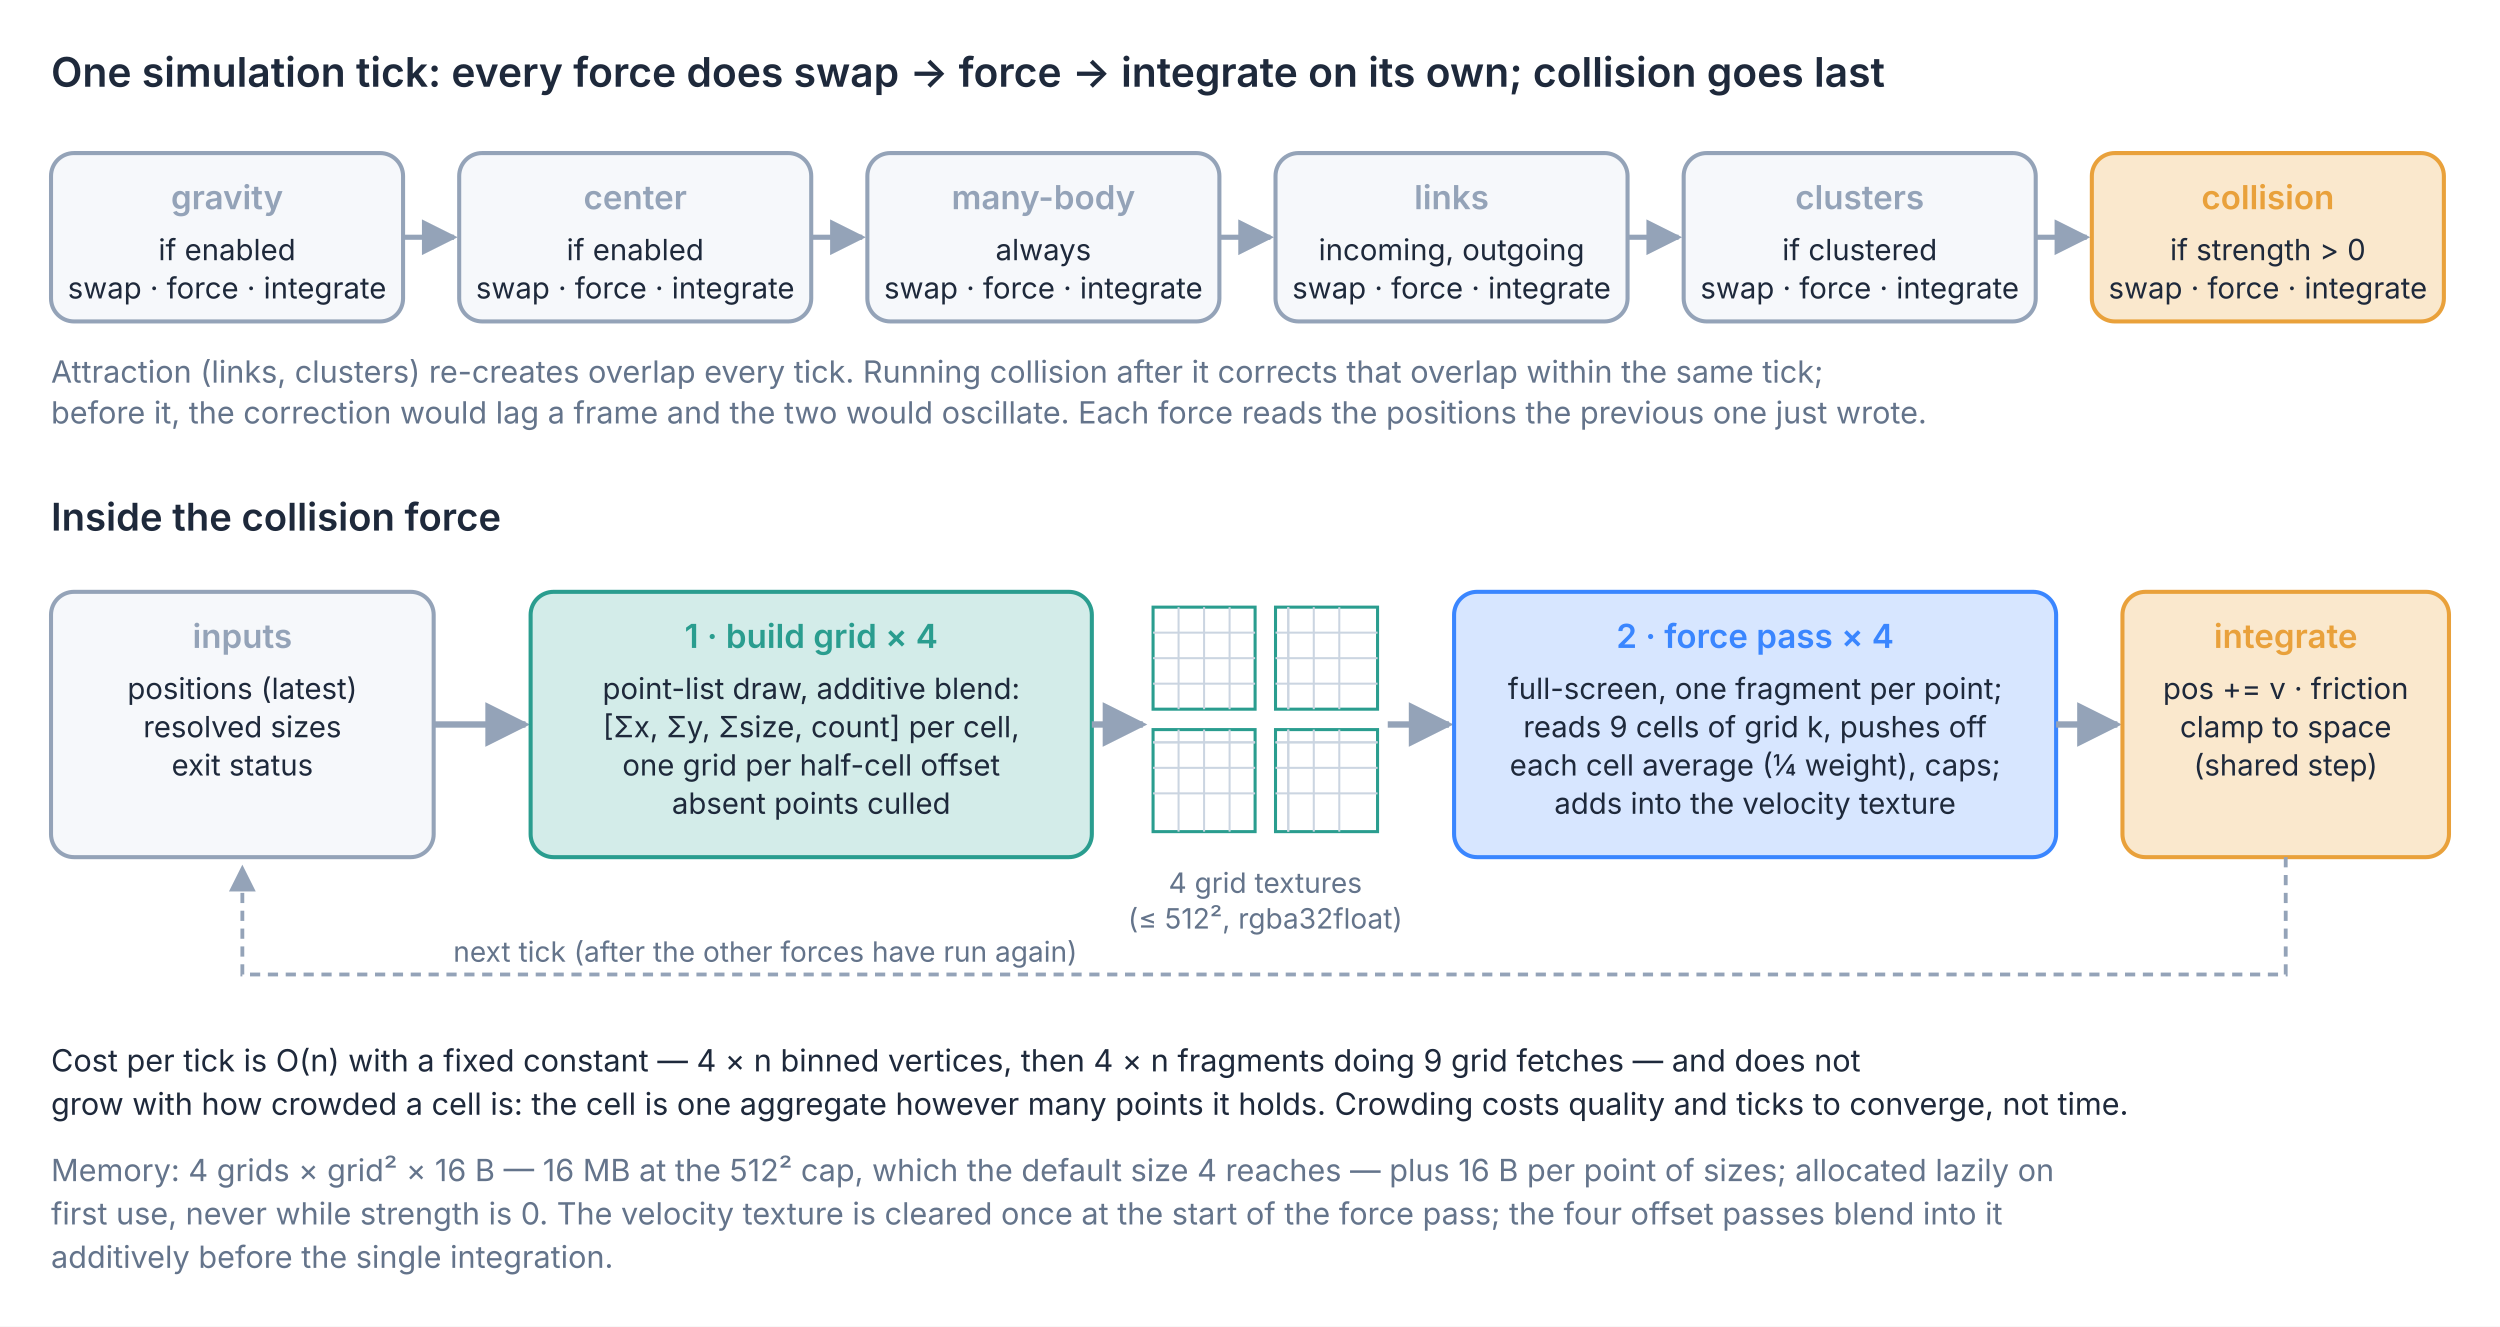
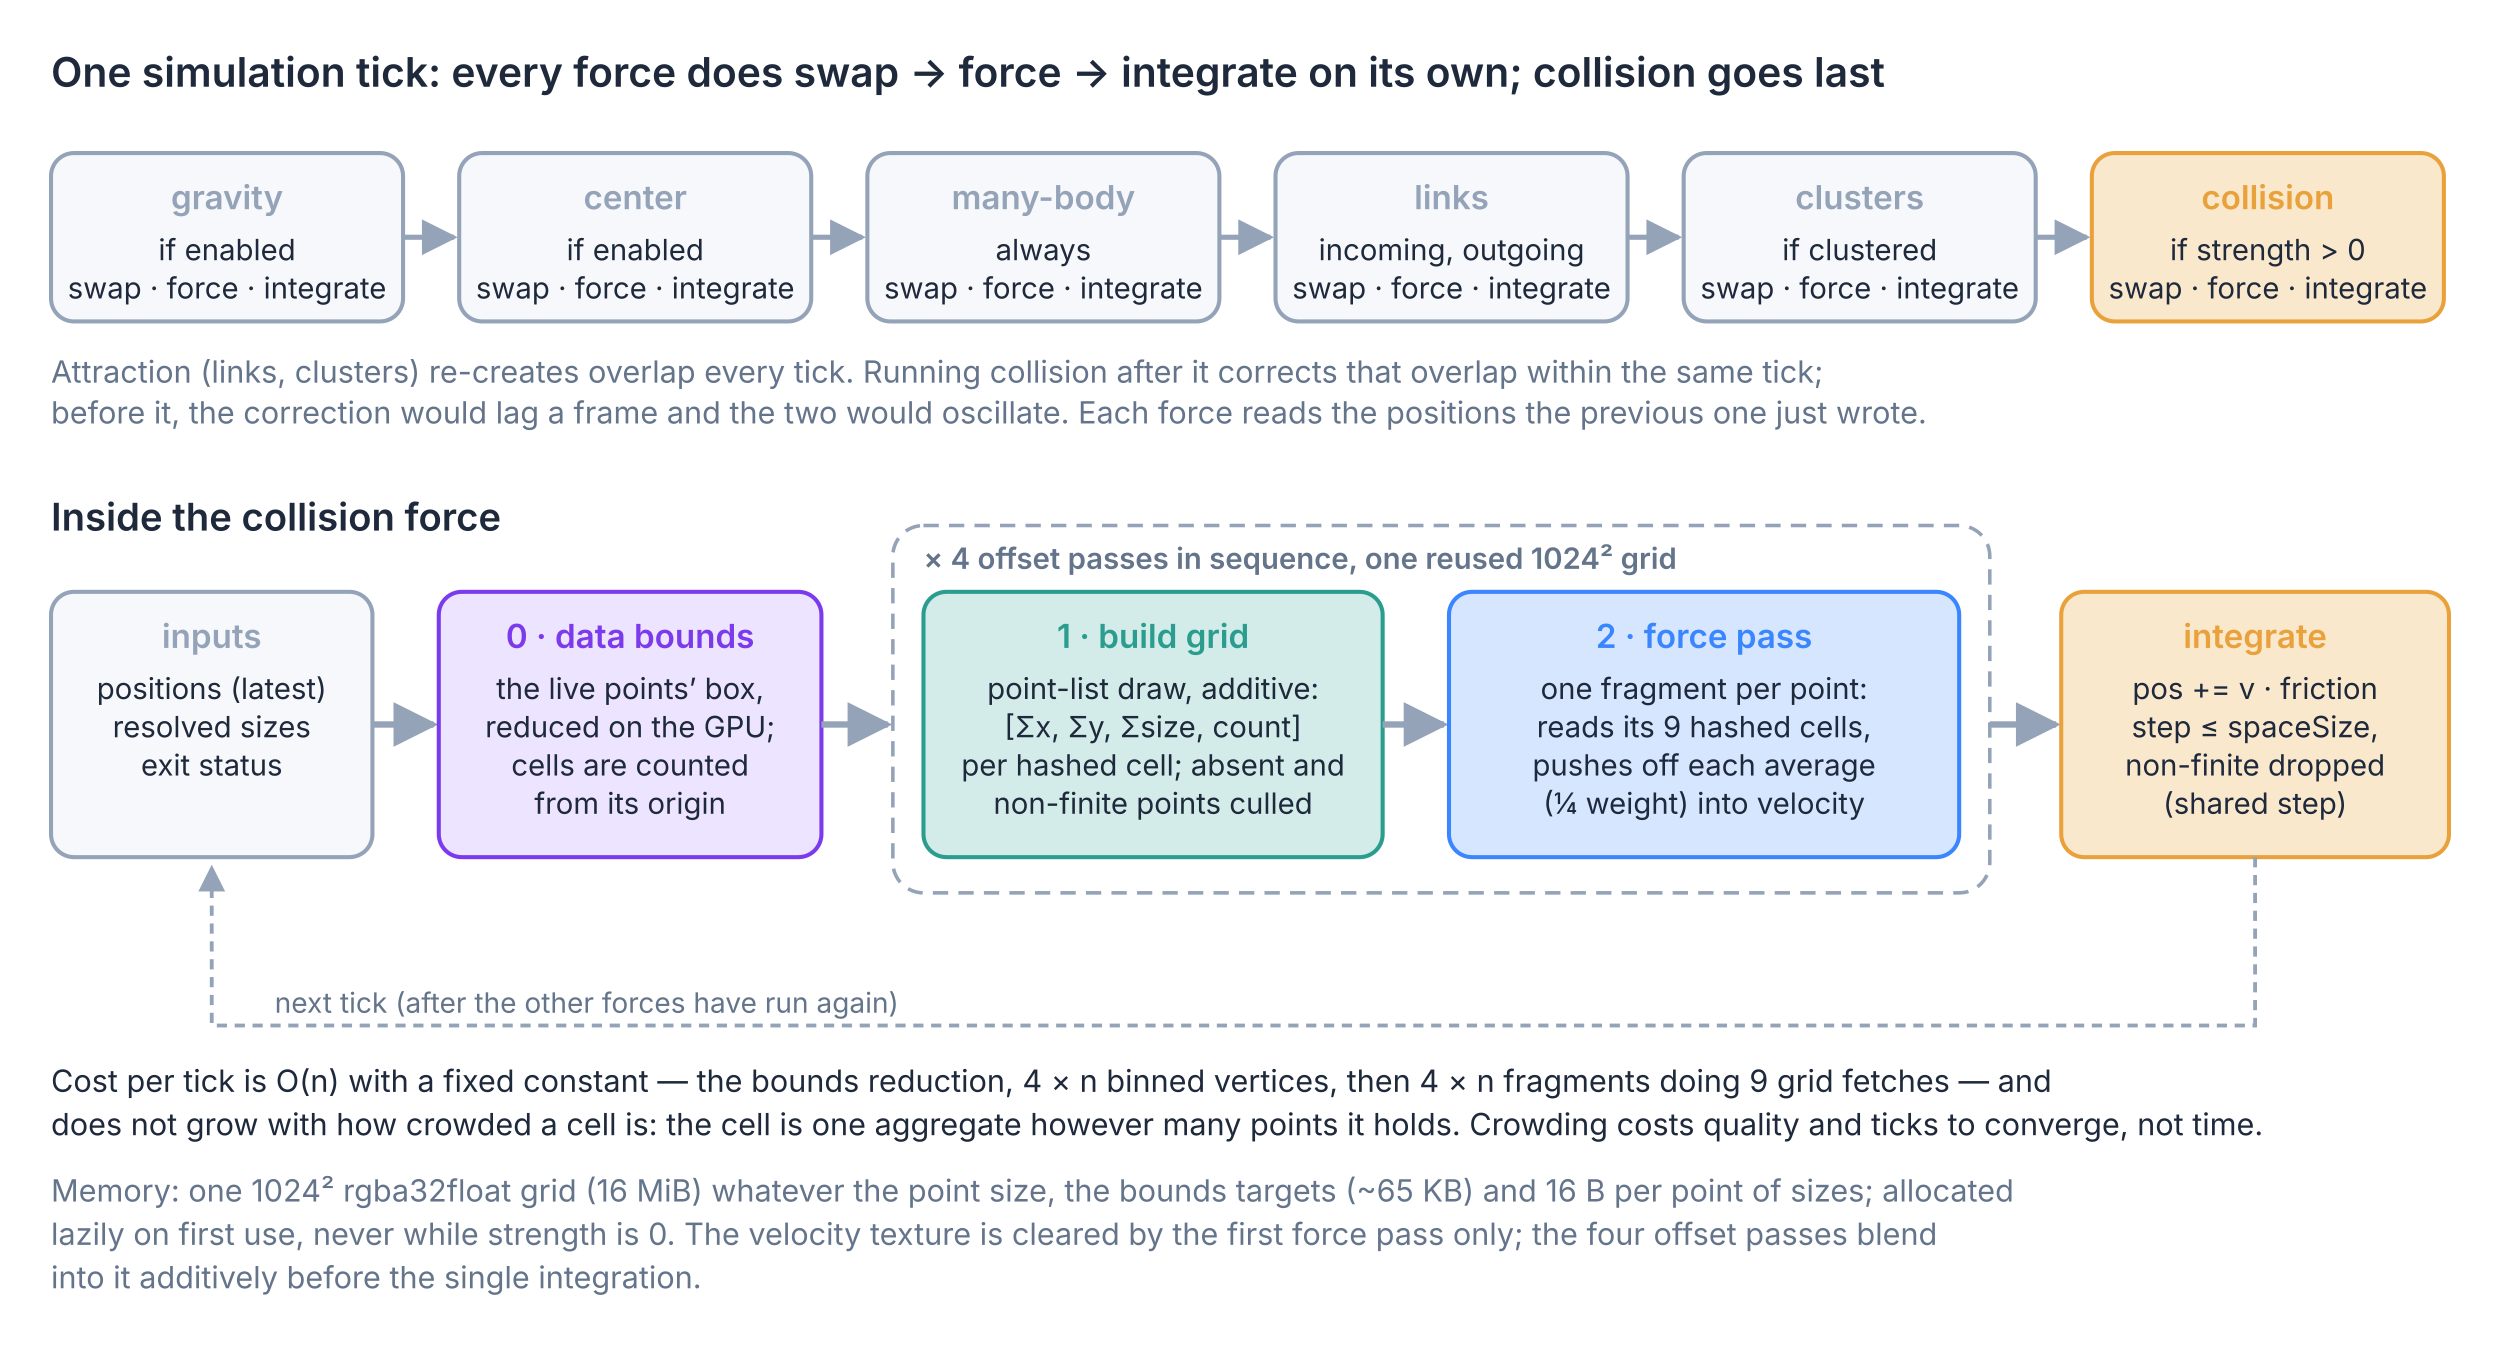
- <svg xmlns="http://www.w3.org/2000/svg" width="980" height="520" viewBox="0 0 980 520">
+ <svg xmlns="http://www.w3.org/2000/svg" width="980" height="528" viewBox="0 0 980 528">
  <defs>
    <marker id="arr" viewBox="0 0 10 10" refX="9" refY="5" markerWidth="7" markerHeight="7" orient="auto-start-reverse">
      <path d="M 0 0 L 10 5 L 0 10 z" fill="context-stroke" />
    </marker>
  </defs>
-   <rect width="980" height="520" fill="#ffffff" />
+   <rect width="980" height="528" fill="#ffffff" />
  <text x="20" y="34" font-family="ui-sans-serif, system-ui, -apple-system, sans-serif" font-size="16" fill="#1e293b" text-anchor="start" font-weight="600">One simulation tick: every force does swap → force → integrate on its own; collision goes last</text>
  <rect x="20" y="60" width="138" height="66" rx="9" fill="#f6f8fb" stroke="#94a3b8" stroke-width="1.6" />
  <text x="89" y="82" font-family="ui-sans-serif, system-ui, -apple-system, sans-serif" font-size="13" fill="#94a3b8" text-anchor="middle" font-weight="600">gravity</text>
  <text x="89" y="102" font-family="ui-sans-serif, system-ui, -apple-system, sans-serif" font-size="11.5" fill="#1e293b" text-anchor="middle" font-weight="normal">if enabled</text>
  <text x="89" y="117" font-family="ui-sans-serif, system-ui, -apple-system, sans-serif" font-size="11.5" fill="#1e293b" text-anchor="middle" font-weight="normal">swap · force · integrate</text>
  <line x1="158.0" y1="93.0" x2="178.0" y2="93.0" stroke="#94a3b8" stroke-width="2" marker-end="url(#arr)" />
  <rect x="180" y="60" width="138" height="66" rx="9" fill="#f6f8fb" stroke="#94a3b8" stroke-width="1.6" />
  <text x="249" y="82" font-family="ui-sans-serif, system-ui, -apple-system, sans-serif" font-size="13" fill="#94a3b8" text-anchor="middle" font-weight="600">center</text>
  <text x="249" y="102" font-family="ui-sans-serif, system-ui, -apple-system, sans-serif" font-size="11.5" fill="#1e293b" text-anchor="middle" font-weight="normal">if enabled</text>
  <text x="249" y="117" font-family="ui-sans-serif, system-ui, -apple-system, sans-serif" font-size="11.5" fill="#1e293b" text-anchor="middle" font-weight="normal">swap · force · integrate</text>
  <line x1="318.0" y1="93.0" x2="338.0" y2="93.0" stroke="#94a3b8" stroke-width="2" marker-end="url(#arr)" />
  <rect x="340" y="60" width="138" height="66" rx="9" fill="#f6f8fb" stroke="#94a3b8" stroke-width="1.6" />
  <text x="409" y="82" font-family="ui-sans-serif, system-ui, -apple-system, sans-serif" font-size="13" fill="#94a3b8" text-anchor="middle" font-weight="600">many-body</text>
  <text x="409" y="102" font-family="ui-sans-serif, system-ui, -apple-system, sans-serif" font-size="11.5" fill="#1e293b" text-anchor="middle" font-weight="normal">always</text>
  <text x="409" y="117" font-family="ui-sans-serif, system-ui, -apple-system, sans-serif" font-size="11.5" fill="#1e293b" text-anchor="middle" font-weight="normal">swap · force · integrate</text>
  <line x1="478.0" y1="93.0" x2="498.0" y2="93.0" stroke="#94a3b8" stroke-width="2" marker-end="url(#arr)" />
  <rect x="500" y="60" width="138" height="66" rx="9" fill="#f6f8fb" stroke="#94a3b8" stroke-width="1.6" />
  <text x="569" y="82" font-family="ui-sans-serif, system-ui, -apple-system, sans-serif" font-size="13" fill="#94a3b8" text-anchor="middle" font-weight="600">links</text>
  <text x="569" y="102" font-family="ui-sans-serif, system-ui, -apple-system, sans-serif" font-size="11.5" fill="#1e293b" text-anchor="middle" font-weight="normal">incoming, outgoing</text>
  <text x="569" y="117" font-family="ui-sans-serif, system-ui, -apple-system, sans-serif" font-size="11.5" fill="#1e293b" text-anchor="middle" font-weight="normal">swap · force · integrate</text>
  <line x1="638.0" y1="93.0" x2="658.0" y2="93.0" stroke="#94a3b8" stroke-width="2" marker-end="url(#arr)" />
  <rect x="660" y="60" width="138" height="66" rx="9" fill="#f6f8fb" stroke="#94a3b8" stroke-width="1.6" />
  <text x="729" y="82" font-family="ui-sans-serif, system-ui, -apple-system, sans-serif" font-size="13" fill="#94a3b8" text-anchor="middle" font-weight="600">clusters</text>
  <text x="729" y="102" font-family="ui-sans-serif, system-ui, -apple-system, sans-serif" font-size="11.5" fill="#1e293b" text-anchor="middle" font-weight="normal">if clustered</text>
  <text x="729" y="117" font-family="ui-sans-serif, system-ui, -apple-system, sans-serif" font-size="11.5" fill="#1e293b" text-anchor="middle" font-weight="normal">swap · force · integrate</text>
  <line x1="798.0" y1="93.0" x2="818.0" y2="93.0" stroke="#94a3b8" stroke-width="2" marker-end="url(#arr)" />
  <rect x="820" y="60" width="138" height="66" rx="9" fill="#fae8cd" stroke="#e9a13b" stroke-width="1.6" />
  <text x="889" y="82" font-family="ui-sans-serif, system-ui, -apple-system, sans-serif" font-size="13" fill="#e9a13b" text-anchor="middle" font-weight="600">collision</text>
  <text x="889" y="102" font-family="ui-sans-serif, system-ui, -apple-system, sans-serif" font-size="11.5" fill="#1e293b" text-anchor="middle" font-weight="normal">if strength &gt; 0</text>
  <text x="889" y="117" font-family="ui-sans-serif, system-ui, -apple-system, sans-serif" font-size="11.5" fill="#1e293b" text-anchor="middle" font-weight="normal">swap · force · integrate</text>
  <text x="20" y="150" font-family="ui-sans-serif, system-ui, -apple-system, sans-serif" font-size="12" fill="#64748b" text-anchor="start" font-weight="normal">Attraction (links, clusters) re-creates overlap every tick. Running collision after it corrects that overlap within the same tick;</text>
  <text x="20" y="166" font-family="ui-sans-serif, system-ui, -apple-system, sans-serif" font-size="12" fill="#64748b" text-anchor="start" font-weight="normal">before it, the correction would lag a frame and the two would oscillate. Each force reads the positions the previous one just wrote.</text>
  <text x="20" y="208" font-family="ui-sans-serif, system-ui, -apple-system, sans-serif" font-size="15" fill="#1e293b" text-anchor="start" font-weight="600">Inside the collision force</text>
-   <rect x="20" y="232" width="150" height="104" rx="9" fill="#f6f8fb" stroke="#94a3b8" stroke-width="1.6" />
-   <text x="95" y="254" font-family="ui-sans-serif, system-ui, -apple-system, sans-serif" font-size="13" fill="#94a3b8" text-anchor="middle" font-weight="600">inputs</text>
-   <text x="95" y="274" font-family="ui-sans-serif, system-ui, -apple-system, sans-serif" font-size="11.5" fill="#1e293b" text-anchor="middle" font-weight="normal">positions (latest)</text>
-   <text x="95" y="289" font-family="ui-sans-serif, system-ui, -apple-system, sans-serif" font-size="11.5" fill="#1e293b" text-anchor="middle" font-weight="normal">resolved sizes</text>
-   <text x="95" y="304" font-family="ui-sans-serif, system-ui, -apple-system, sans-serif" font-size="11.5" fill="#1e293b" text-anchor="middle" font-weight="normal">exit status</text>
-   <line x1="170.0" y1="284.0" x2="206.0" y2="284.0" stroke="#94a3b8" stroke-width="2.5" marker-end="url(#arr)" />
-   <rect x="208" y="232" width="220" height="104" rx="9" fill="#d3ece9" stroke="#2a9d8f" stroke-width="1.6" />
-   <text x="318" y="254" font-family="ui-sans-serif, system-ui, -apple-system, sans-serif" font-size="13" fill="#2a9d8f" text-anchor="middle" font-weight="600">1 · build grid  × 4</text>
-   <text x="318" y="274" font-family="ui-sans-serif, system-ui, -apple-system, sans-serif" font-size="11.5" fill="#1e293b" text-anchor="middle" font-weight="normal">point-list draw, additive blend:</text>
-   <text x="318" y="289" font-family="ui-sans-serif, system-ui, -apple-system, sans-serif" font-size="11.5" fill="#1e293b" text-anchor="middle" font-weight="normal">[Σx, Σy, Σsize, count] per cell,</text>
-   <text x="318" y="304" font-family="ui-sans-serif, system-ui, -apple-system, sans-serif" font-size="11.5" fill="#1e293b" text-anchor="middle" font-weight="normal">one grid per half-cell offset</text>
-   <text x="318" y="319" font-family="ui-sans-serif, system-ui, -apple-system, sans-serif" font-size="11.5" fill="#1e293b" text-anchor="middle" font-weight="normal">absent points culled</text>
-   <rect x="452" y="238" width="40" height="40" fill="#ffffff" stroke="#2a9d8f" stroke-width="1.2" />
-   <line x1="462.0" y1="238" x2="462.0" y2="278" stroke="#cbd5e1" stroke-width="0.8" />
-   <line x1="452" y1="248.0" x2="492" y2="248.0" stroke="#cbd5e1" stroke-width="0.8" />
-   <line x1="472.0" y1="238" x2="472.0" y2="278" stroke="#cbd5e1" stroke-width="0.8" />
-   <line x1="452" y1="258.0" x2="492" y2="258.0" stroke="#cbd5e1" stroke-width="0.8" />
-   <line x1="482.0" y1="238" x2="482.0" y2="278" stroke="#cbd5e1" stroke-width="0.8" />
-   <line x1="452" y1="268.0" x2="492" y2="268.0" stroke="#cbd5e1" stroke-width="0.8" />
-   <rect x="500" y="238" width="40" height="40" fill="#ffffff" stroke="#2a9d8f" stroke-width="1.2" />
-   <line x1="505.0" y1="238" x2="505.0" y2="278" stroke="#cbd5e1" stroke-width="0.8" />
-   <line x1="500" y1="248.0" x2="540" y2="248.0" stroke="#cbd5e1" stroke-width="0.8" />
-   <line x1="515.0" y1="238" x2="515.0" y2="278" stroke="#cbd5e1" stroke-width="0.8" />
-   <line x1="500" y1="258.0" x2="540" y2="258.0" stroke="#cbd5e1" stroke-width="0.8" />
-   <line x1="525.0" y1="238" x2="525.0" y2="278" stroke="#cbd5e1" stroke-width="0.8" />
-   <line x1="500" y1="268.0" x2="540" y2="268.0" stroke="#cbd5e1" stroke-width="0.8" />
-   <line x1="505.0" y1="238" x2="505.0" y2="278" stroke="#cbd5e1" stroke-width="0.8" />
-   <rect x="452" y="286" width="40" height="40" fill="#ffffff" stroke="#2a9d8f" stroke-width="1.2" />
-   <line x1="462.0" y1="286" x2="462.0" y2="326" stroke="#cbd5e1" stroke-width="0.8" />
-   <line x1="452" y1="291.0" x2="492" y2="291.0" stroke="#cbd5e1" stroke-width="0.8" />
-   <line x1="472.0" y1="286" x2="472.0" y2="326" stroke="#cbd5e1" stroke-width="0.8" />
-   <line x1="452" y1="301.0" x2="492" y2="301.0" stroke="#cbd5e1" stroke-width="0.8" />
-   <line x1="482.0" y1="286" x2="482.0" y2="326" stroke="#cbd5e1" stroke-width="0.8" />
-   <line x1="452" y1="311.0" x2="492" y2="311.0" stroke="#cbd5e1" stroke-width="0.8" />
-   <line x1="452" y1="291.0" x2="492" y2="291.0" stroke="#cbd5e1" stroke-width="0.8" />
-   <rect x="500" y="286" width="40" height="40" fill="#ffffff" stroke="#2a9d8f" stroke-width="1.2" />
-   <line x1="505.0" y1="286" x2="505.0" y2="326" stroke="#cbd5e1" stroke-width="0.8" />
-   <line x1="500" y1="291.0" x2="540" y2="291.0" stroke="#cbd5e1" stroke-width="0.8" />
-   <line x1="515.0" y1="286" x2="515.0" y2="326" stroke="#cbd5e1" stroke-width="0.8" />
-   <line x1="500" y1="301.0" x2="540" y2="301.0" stroke="#cbd5e1" stroke-width="0.8" />
-   <line x1="525.0" y1="286" x2="525.0" y2="326" stroke="#cbd5e1" stroke-width="0.8" />
-   <line x1="500" y1="311.0" x2="540" y2="311.0" stroke="#cbd5e1" stroke-width="0.8" />
-   <line x1="505.0" y1="286" x2="505.0" y2="326" stroke="#cbd5e1" stroke-width="0.8" />
-   <line x1="500" y1="291.0" x2="540" y2="291.0" stroke="#cbd5e1" stroke-width="0.8" />
-   <line x1="428.0" y1="284.0" x2="448.0" y2="284.0" stroke="#94a3b8" stroke-width="2.5" marker-end="url(#arr)" />
-   <text x="496" y="350" font-family="ui-sans-serif, system-ui, -apple-system, sans-serif" font-size="11" fill="#64748b" text-anchor="middle" font-weight="normal">4 grid textures</text>
-   <text x="496" y="364" font-family="ui-sans-serif, system-ui, -apple-system, sans-serif" font-size="11" fill="#64748b" text-anchor="middle" font-weight="normal">(≤ 512², rgba32float)</text>
-   <line x1="544.0" y1="284.0" x2="568.0" y2="284.0" stroke="#94a3b8" stroke-width="2.5" marker-end="url(#arr)" />
-   <rect x="570" y="232" width="236" height="104" rx="9" fill="#d7e6ff" stroke="#3a86ff" stroke-width="1.6" />
-   <text x="688" y="254" font-family="ui-sans-serif, system-ui, -apple-system, sans-serif" font-size="13" fill="#3a86ff" text-anchor="middle" font-weight="600">2 · force pass  × 4</text>
-   <text x="688" y="274" font-family="ui-sans-serif, system-ui, -apple-system, sans-serif" font-size="11.5" fill="#1e293b" text-anchor="middle" font-weight="normal">full-screen, one fragment per point;</text>
-   <text x="688" y="289" font-family="ui-sans-serif, system-ui, -apple-system, sans-serif" font-size="11.5" fill="#1e293b" text-anchor="middle" font-weight="normal">reads 9 cells of grid k, pushes off</text>
-   <text x="688" y="304" font-family="ui-sans-serif, system-ui, -apple-system, sans-serif" font-size="11.5" fill="#1e293b" text-anchor="middle" font-weight="normal">each cell average (¼ weight), caps;</text>
-   <text x="688" y="319" font-family="ui-sans-serif, system-ui, -apple-system, sans-serif" font-size="11.5" fill="#1e293b" text-anchor="middle" font-weight="normal">adds into the velocity texture</text>
-   <line x1="806.0" y1="284.0" x2="830.0" y2="284.0" stroke="#94a3b8" stroke-width="2.5" marker-end="url(#arr)" />
-   <rect x="832" y="232" width="128" height="104" rx="9" fill="#fae8cd" stroke="#e9a13b" stroke-width="1.6" />
-   <text x="896" y="254" font-family="ui-sans-serif, system-ui, -apple-system, sans-serif" font-size="13" fill="#e9a13b" text-anchor="middle" font-weight="600">integrate</text>
-   <text x="896" y="274" font-family="ui-sans-serif, system-ui, -apple-system, sans-serif" font-size="11.5" fill="#1e293b" text-anchor="middle" font-weight="normal">pos += v · friction</text>
-   <text x="896" y="289" font-family="ui-sans-serif, system-ui, -apple-system, sans-serif" font-size="11.5" fill="#1e293b" text-anchor="middle" font-weight="normal">clamp to space</text>
-   <text x="896" y="304" font-family="ui-sans-serif, system-ui, -apple-system, sans-serif" font-size="11.5" fill="#1e293b" text-anchor="middle" font-weight="normal">(shared step)</text>
-   <path d="M 896 336 L 896 382 L 95 382 L 95 340" fill="none" stroke="#94a3b8" stroke-width="1.5" stroke-dasharray="4 3" marker-end="url(#arr)" />
-   <text x="300" y="377" font-family="ui-sans-serif, system-ui, -apple-system, sans-serif" font-size="11" fill="#64748b" text-anchor="middle" font-weight="normal">next tick (after the other forces have run again)</text>
-   <text x="20" y="420" font-family="ui-sans-serif, system-ui, -apple-system, sans-serif" font-size="12" fill="#1e293b" text-anchor="start" font-weight="normal">Cost per tick is O(n) with a fixed constant — 4 × n binned vertices, then 4 × n fragments doing 9 grid fetches — and does not</text>
-   <text x="20" y="437" font-family="ui-sans-serif, system-ui, -apple-system, sans-serif" font-size="12" fill="#1e293b" text-anchor="start" font-weight="normal">grow with how crowded a cell is: the cell is one aggregate however many points it holds. Crowding costs quality and ticks to converge, not time.</text>
-   <text x="20" y="463" font-family="ui-sans-serif, system-ui, -apple-system, sans-serif" font-size="12" fill="#64748b" text-anchor="start" font-weight="normal">Memory: 4 grids × grid² × 16 B — 16 MB at the 512² cap, which the default size 4 reaches — plus 16 B per point of sizes; allocated lazily on</text>
-   <text x="20" y="480" font-family="ui-sans-serif, system-ui, -apple-system, sans-serif" font-size="12" fill="#64748b" text-anchor="start" font-weight="normal">first use, never while strength is 0. The velocity texture is cleared once at the start of the force pass; the four offset passes blend into it</text>
-   <text x="20" y="497" font-family="ui-sans-serif, system-ui, -apple-system, sans-serif" font-size="12" fill="#64748b" text-anchor="start" font-weight="normal">additively before the single integration.</text>
+   <rect x="20" y="232" width="126" height="104" rx="9" fill="#f6f8fb" stroke="#94a3b8" stroke-width="1.6" />
+   <text x="83" y="254" font-family="ui-sans-serif, system-ui, -apple-system, sans-serif" font-size="13" fill="#94a3b8" text-anchor="middle" font-weight="600">inputs</text>
+   <text x="83" y="274" font-family="ui-sans-serif, system-ui, -apple-system, sans-serif" font-size="11.5" fill="#1e293b" text-anchor="middle" font-weight="normal">positions (latest)</text>
+   <text x="83" y="289" font-family="ui-sans-serif, system-ui, -apple-system, sans-serif" font-size="11.5" fill="#1e293b" text-anchor="middle" font-weight="normal">resolved sizes</text>
+   <text x="83" y="304" font-family="ui-sans-serif, system-ui, -apple-system, sans-serif" font-size="11.5" fill="#1e293b" text-anchor="middle" font-weight="normal">exit status</text>
+   <line x1="146.0" y1="284.0" x2="170.0" y2="284.0" stroke="#94a3b8" stroke-width="2.5" marker-end="url(#arr)" />
+   <rect x="172" y="232" width="150" height="104" rx="9" fill="#ede4ff" stroke="#7c3aed" stroke-width="1.6" />
+   <text x="247" y="254" font-family="ui-sans-serif, system-ui, -apple-system, sans-serif" font-size="13" fill="#7c3aed" text-anchor="middle" font-weight="600">0 · data bounds</text>
+   <text x="247" y="274" font-family="ui-sans-serif, system-ui, -apple-system, sans-serif" font-size="11.5" fill="#1e293b" text-anchor="middle" font-weight="normal">the live points’ box,</text>
+   <text x="247" y="289" font-family="ui-sans-serif, system-ui, -apple-system, sans-serif" font-size="11.5" fill="#1e293b" text-anchor="middle" font-weight="normal">reduced on the GPU;</text>
+   <text x="247" y="304" font-family="ui-sans-serif, system-ui, -apple-system, sans-serif" font-size="11.5" fill="#1e293b" text-anchor="middle" font-weight="normal">cells are counted</text>
+   <text x="247" y="319" font-family="ui-sans-serif, system-ui, -apple-system, sans-serif" font-size="11.5" fill="#1e293b" text-anchor="middle" font-weight="normal">from its origin</text>
+   <line x1="322.0" y1="284.0" x2="348.0" y2="284.0" stroke="#94a3b8" stroke-width="2.5" marker-end="url(#arr)" />
+   <rect x="350" y="206" width="430" height="144" rx="12" fill="none" stroke="#94a3b8" stroke-width="1.4" stroke-dasharray="6 4" />
+   <text x="362" y="223" font-family="ui-sans-serif, system-ui, -apple-system, sans-serif" font-size="11.5" fill="#64748b" text-anchor="start" font-weight="600">× 4 offset passes in sequence, one reused 1024² grid</text>
+   <rect x="362" y="232" width="180" height="104" rx="9" fill="#d3ece9" stroke="#2a9d8f" stroke-width="1.6" />
+   <text x="452" y="254" font-family="ui-sans-serif, system-ui, -apple-system, sans-serif" font-size="13" fill="#2a9d8f" text-anchor="middle" font-weight="600">1 · build grid</text>
+   <text x="452" y="274" font-family="ui-sans-serif, system-ui, -apple-system, sans-serif" font-size="11.5" fill="#1e293b" text-anchor="middle" font-weight="normal">point-list draw, additive:</text>
+   <text x="452" y="289" font-family="ui-sans-serif, system-ui, -apple-system, sans-serif" font-size="11.5" fill="#1e293b" text-anchor="middle" font-weight="normal">[Σx, Σy, Σsize, count]</text>
+   <text x="452" y="304" font-family="ui-sans-serif, system-ui, -apple-system, sans-serif" font-size="11.5" fill="#1e293b" text-anchor="middle" font-weight="normal">per hashed cell; absent and</text>
+   <text x="452" y="319" font-family="ui-sans-serif, system-ui, -apple-system, sans-serif" font-size="11.5" fill="#1e293b" text-anchor="middle" font-weight="normal">non-finite points culled</text>
+   <line x1="542.0" y1="284.0" x2="566.0" y2="284.0" stroke="#94a3b8" stroke-width="2.5" marker-end="url(#arr)" />
+   <rect x="568" y="232" width="200" height="104" rx="9" fill="#d7e6ff" stroke="#3a86ff" stroke-width="1.6" />
+   <text x="668" y="254" font-family="ui-sans-serif, system-ui, -apple-system, sans-serif" font-size="13" fill="#3a86ff" text-anchor="middle" font-weight="600">2 · force pass</text>
+   <text x="668" y="274" font-family="ui-sans-serif, system-ui, -apple-system, sans-serif" font-size="11.5" fill="#1e293b" text-anchor="middle" font-weight="normal">one fragment per point:</text>
+   <text x="668" y="289" font-family="ui-sans-serif, system-ui, -apple-system, sans-serif" font-size="11.5" fill="#1e293b" text-anchor="middle" font-weight="normal">reads its 9 hashed cells,</text>
+   <text x="668" y="304" font-family="ui-sans-serif, system-ui, -apple-system, sans-serif" font-size="11.5" fill="#1e293b" text-anchor="middle" font-weight="normal">pushes off each average</text>
+   <text x="668" y="319" font-family="ui-sans-serif, system-ui, -apple-system, sans-serif" font-size="11.5" fill="#1e293b" text-anchor="middle" font-weight="normal">(¼ weight) into velocity</text>
+   <line x1="780.0" y1="284.0" x2="806.0" y2="284.0" stroke="#94a3b8" stroke-width="2.5" marker-end="url(#arr)" />
+   <rect x="808" y="232" width="152" height="104" rx="9" fill="#fae8cd" stroke="#e9a13b" stroke-width="1.6" />
+   <text x="884" y="254" font-family="ui-sans-serif, system-ui, -apple-system, sans-serif" font-size="13" fill="#e9a13b" text-anchor="middle" font-weight="600">integrate</text>
+   <text x="884" y="274" font-family="ui-sans-serif, system-ui, -apple-system, sans-serif" font-size="11.5" fill="#1e293b" text-anchor="middle" font-weight="normal">pos += v · friction</text>
+   <text x="884" y="289" font-family="ui-sans-serif, system-ui, -apple-system, sans-serif" font-size="11.5" fill="#1e293b" text-anchor="middle" font-weight="normal">step ≤ spaceSize,</text>
+   <text x="884" y="304" font-family="ui-sans-serif, system-ui, -apple-system, sans-serif" font-size="11.5" fill="#1e293b" text-anchor="middle" font-weight="normal">non-finite dropped</text>
+   <text x="884" y="319" font-family="ui-sans-serif, system-ui, -apple-system, sans-serif" font-size="11.5" fill="#1e293b" text-anchor="middle" font-weight="normal">(shared step)</text>
+   <path d="M 884 336 L 884 402 L 83 402 L 83 340" fill="none" stroke="#94a3b8" stroke-width="1.5" stroke-dasharray="4 3" marker-end="url(#arr)" />
+   <text x="230" y="397" font-family="ui-sans-serif, system-ui, -apple-system, sans-serif" font-size="11" fill="#64748b" text-anchor="middle" font-weight="normal">next tick (after the other forces have run again)</text>
+   <text x="20" y="428" font-family="ui-sans-serif, system-ui, -apple-system, sans-serif" font-size="12" fill="#1e293b" text-anchor="start" font-weight="normal">Cost per tick is O(n) with a fixed constant — the bounds reduction, 4 × n binned vertices, then 4 × n fragments doing 9 grid fetches — and</text>
+   <text x="20" y="445" font-family="ui-sans-serif, system-ui, -apple-system, sans-serif" font-size="12" fill="#1e293b" text-anchor="start" font-weight="normal">does not grow with how crowded a cell is: the cell is one aggregate however many points it holds. Crowding costs quality and ticks to converge, not time.</text>
+   <text x="20" y="471" font-family="ui-sans-serif, system-ui, -apple-system, sans-serif" font-size="12" fill="#64748b" text-anchor="start" font-weight="normal">Memory: one 1024² rgba32float grid (16 MiB) whatever the point size, the bounds targets (~65 KB) and 16 B per point of sizes; allocated</text>
+   <text x="20" y="488" font-family="ui-sans-serif, system-ui, -apple-system, sans-serif" font-size="12" fill="#64748b" text-anchor="start" font-weight="normal">lazily on first use, never while strength is 0. The velocity texture is cleared by the first force pass only; the four offset passes blend</text>
+   <text x="20" y="505" font-family="ui-sans-serif, system-ui, -apple-system, sans-serif" font-size="12" fill="#64748b" text-anchor="start" font-weight="normal">into it additively before the single integration.</text>
</svg>
